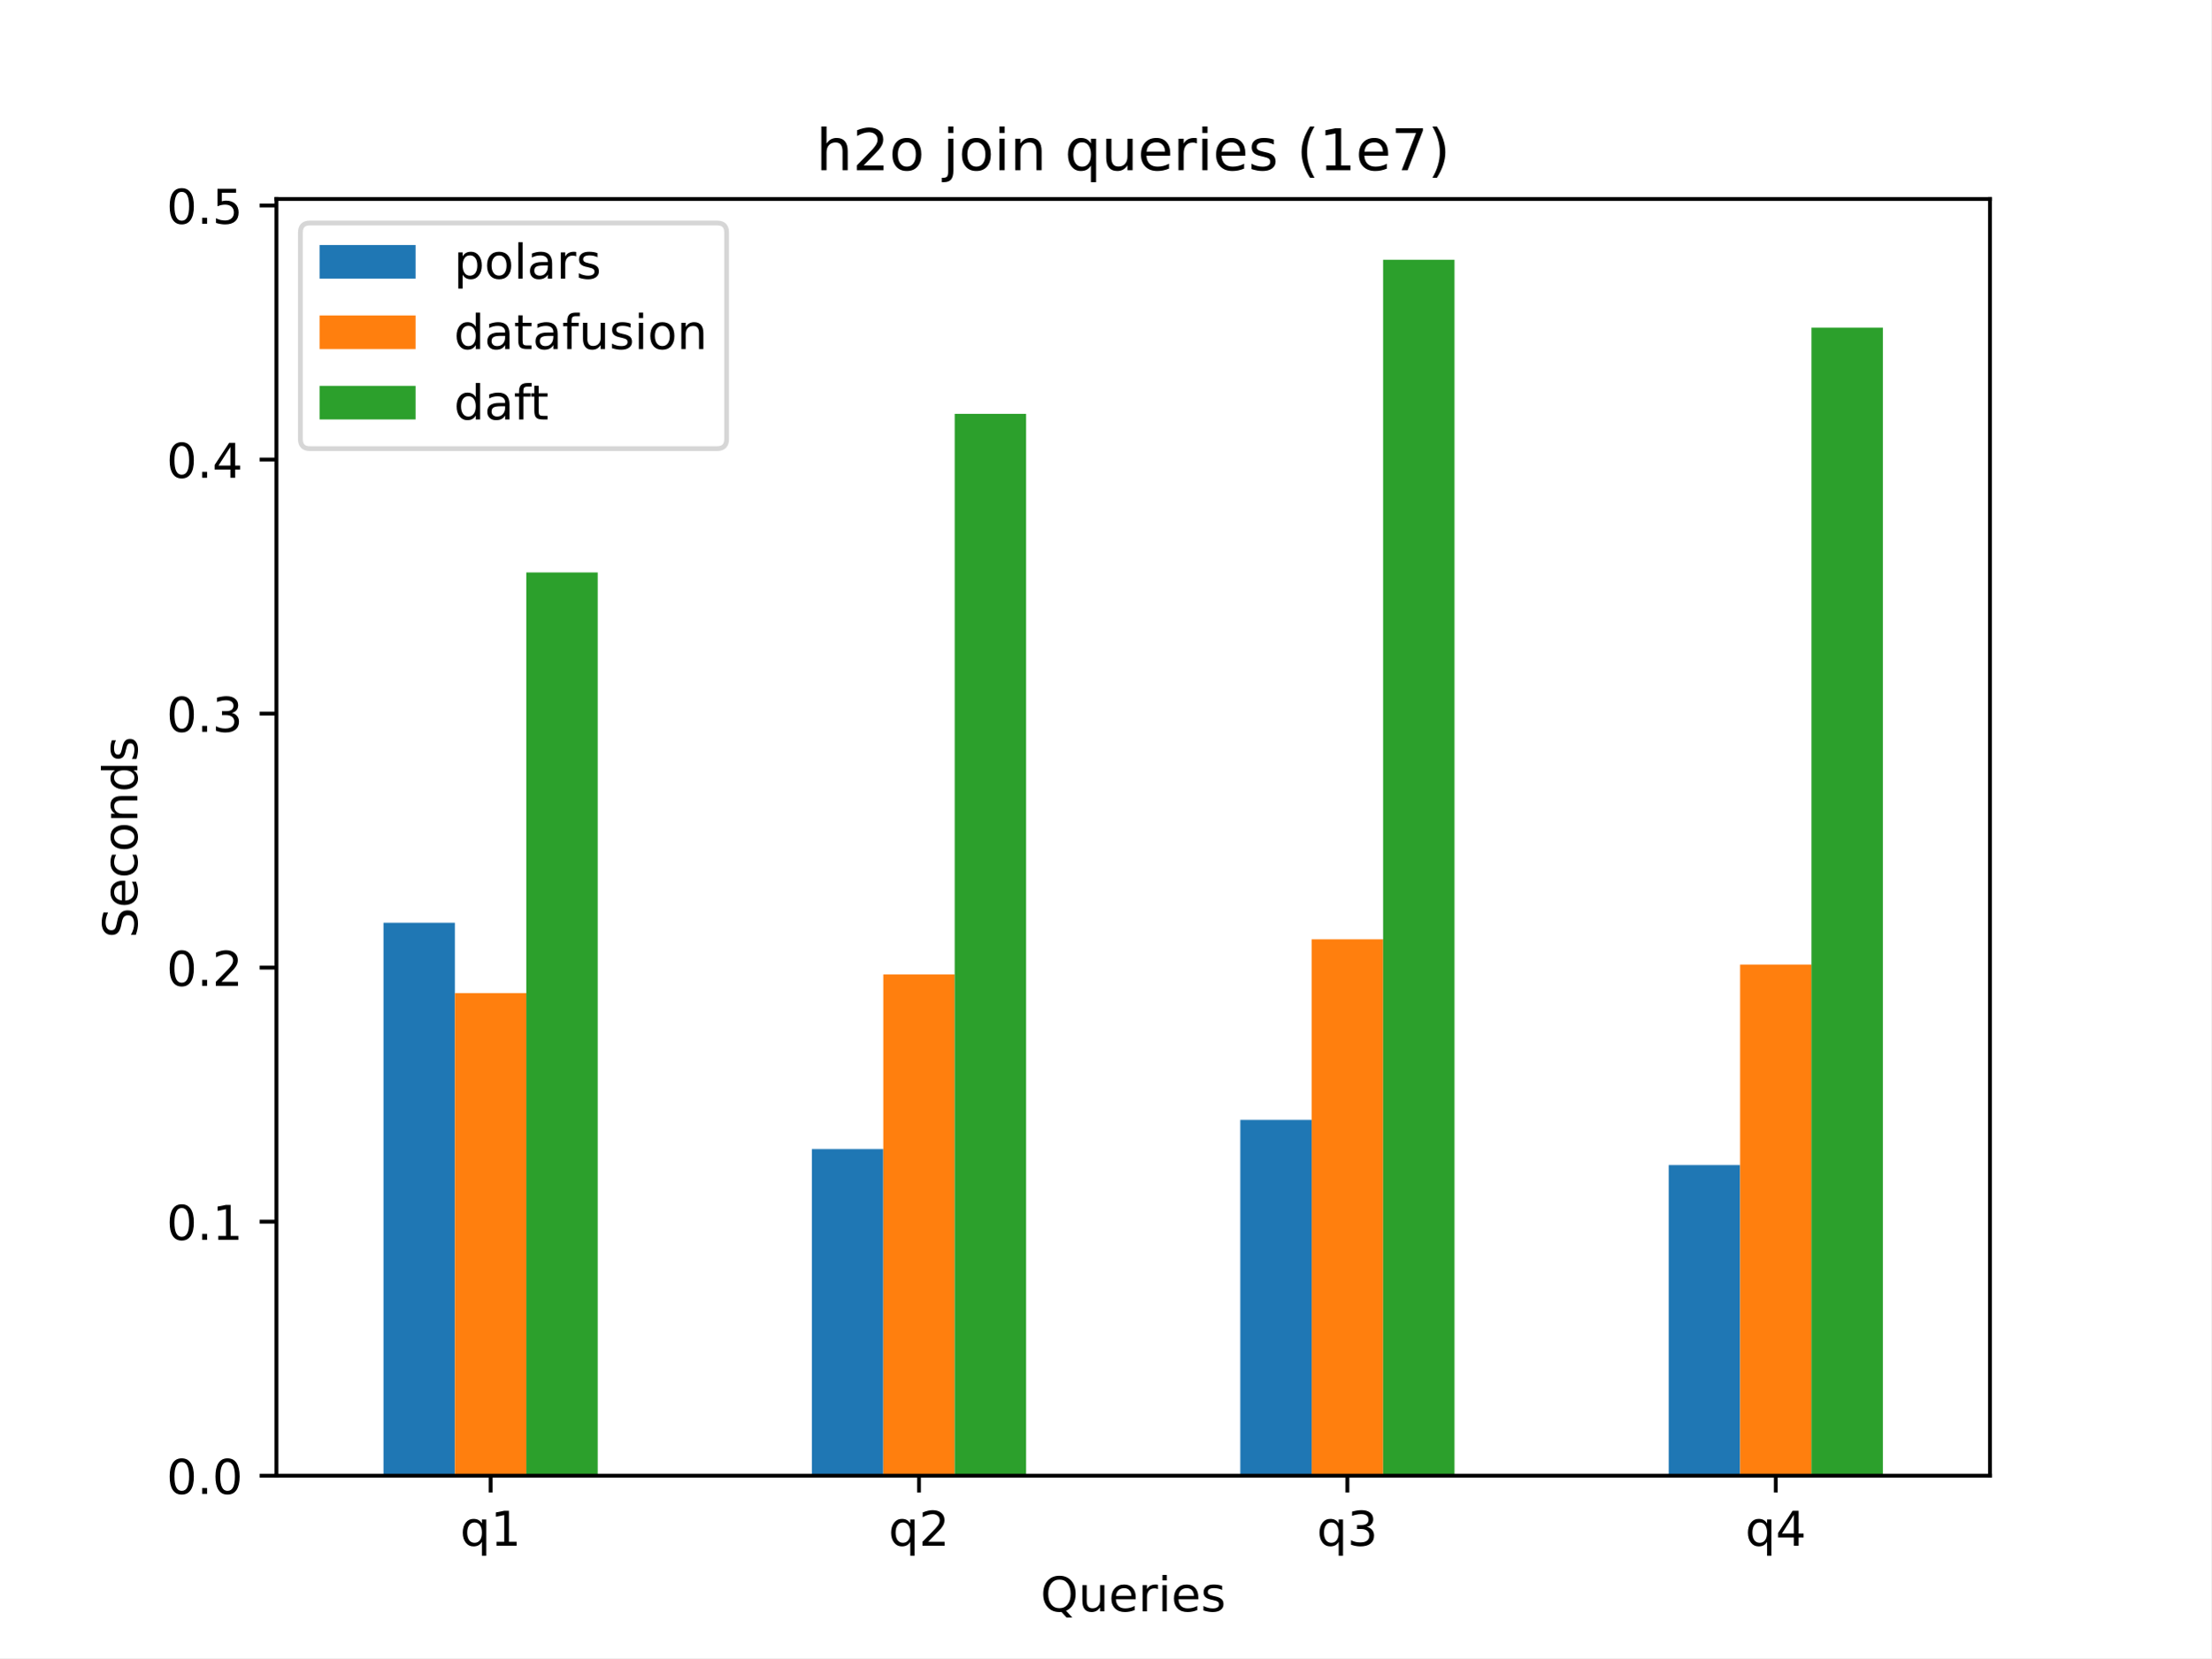
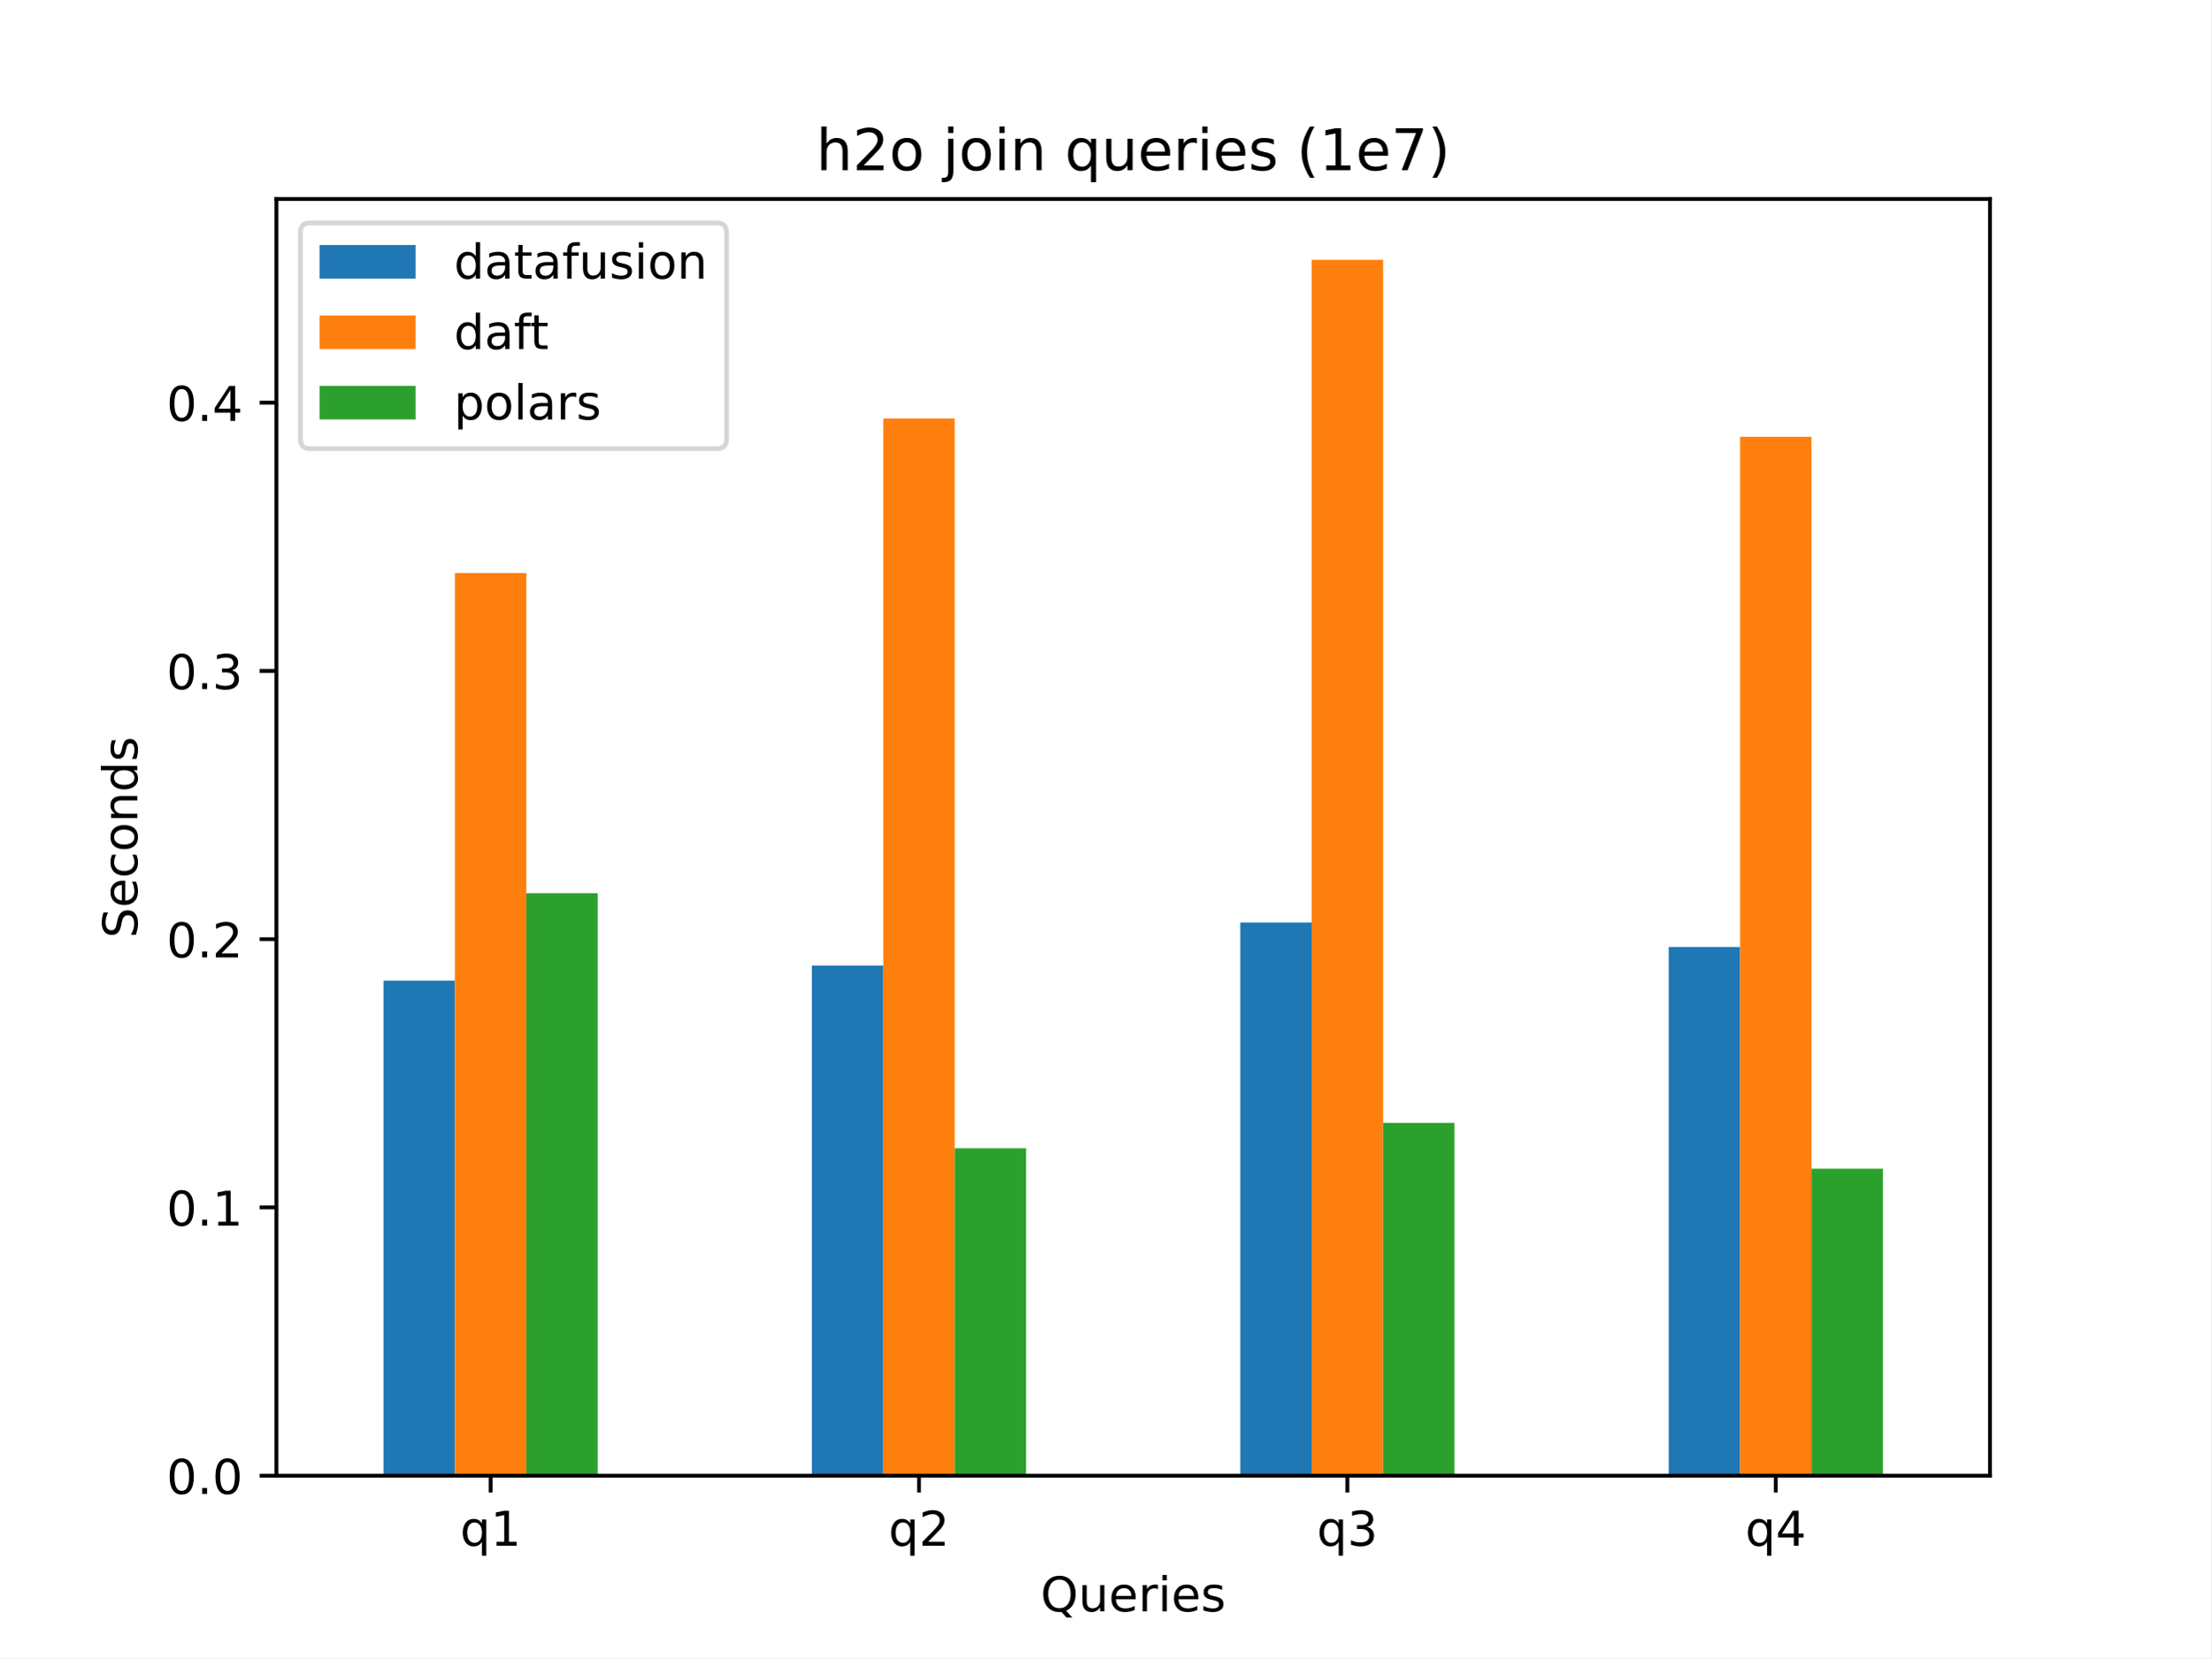
<svg xmlns="http://www.w3.org/2000/svg" xmlns:xlink="http://www.w3.org/1999/xlink" width="460.8pt" height="345.6pt" viewBox="0 0 460.8 345.6" version="1.1">
  <defs>
    <style type="text/css">*{stroke-linejoin: round; stroke-linecap: butt}</style>
  </defs>
  <g id="figure_1">
    <g id="patch_1">
      <path d="M 0 345.6  L 460.8 345.6  L 460.8 0  L 0 0  z " style="fill: #ffffff" />
    </g>
    <g id="axes_1">
      <g id="patch_2">
        <path d="M 57.6 307.584  L 414.72 307.584  L 414.72 41.472  L 57.6 41.472  z " style="fill: #ffffff" />
      </g>
      <g id="patch_3">
-         <path d="M 79.92 307.584  L 94.8 307.584  L 94.8 192.328  L 79.92 192.328  z " clip-path="url(#pfc3f30f398)" style="fill: #1f77b4" />
+         <path d="M 79.92 307.584  L 94.8 307.584  L 94.8 204.413  L 79.92 204.413  z " clip-path="url(#pbfed33ab33)" style="fill: #1f77b4" />
      </g>
      <g id="patch_4">
-         <path d="M 169.2 307.584  L 184.08 307.584  L 184.08 239.503  L 169.2 239.503  z " clip-path="url(#pfc3f30f398)" style="fill: #1f77b4" />
+         <path d="M 169.2 307.584  L 184.08 307.584  L 184.08 201.251  L 169.2 201.251  z " clip-path="url(#pbfed33ab33)" style="fill: #1f77b4" />
      </g>
      <g id="patch_5">
-         <path d="M 258.48 307.584  L 273.36 307.584  L 273.36 233.417  L 258.48 233.417  z " clip-path="url(#pfc3f30f398)" style="fill: #1f77b4" />
+         <path d="M 258.48 307.584  L 273.36 307.584  L 273.36 192.279  L 258.48 192.279  z " clip-path="url(#pbfed33ab33)" style="fill: #1f77b4" />
      </g>
      <g id="patch_6">
-         <path d="M 347.76 307.584  L 362.64 307.584  L 362.64 242.835  L 347.76 242.835  z " clip-path="url(#pfc3f30f398)" style="fill: #1f77b4" />
+         <path d="M 347.76 307.584  L 362.64 307.584  L 362.64 197.383  L 347.76 197.383  z " clip-path="url(#pbfed33ab33)" style="fill: #1f77b4" />
      </g>
      <g id="patch_7">
-         <path d="M 94.8 307.584  L 109.68 307.584  L 109.68 207.007  L 94.8 207.007  z " clip-path="url(#pfc3f30f398)" style="fill: #ff7f0e" />
+         <path d="M 94.8 307.584  L 109.68 307.584  L 109.68 119.442  L 94.8 119.442  z " clip-path="url(#pbfed33ab33)" style="fill: #ff7f0e" />
      </g>
      <g id="patch_8">
-         <path d="M 184.08 307.584  L 198.96 307.584  L 198.96 203.114  L 184.08 203.114  z " clip-path="url(#pfc3f30f398)" style="fill: #ff7f0e" />
+         <path d="M 184.08 307.584  L 198.96 307.584  L 198.96 87.215  L 184.08 87.215  z " clip-path="url(#pbfed33ab33)" style="fill: #ff7f0e" />
      </g>
      <g id="patch_9">
-         <path d="M 273.36 307.584  L 288.24 307.584  L 288.24 195.785  L 273.36 195.785  z " clip-path="url(#pfc3f30f398)" style="fill: #ff7f0e" />
+         <path d="M 273.36 307.584  L 288.24 307.584  L 288.24 54.144  L 273.36 54.144  z " clip-path="url(#pbfed33ab33)" style="fill: #ff7f0e" />
      </g>
      <g id="patch_10">
-         <path d="M 362.64 307.584  L 377.52 307.584  L 377.52 201.04  L 362.64 201.04  z " clip-path="url(#pfc3f30f398)" style="fill: #ff7f0e" />
+         <path d="M 362.64 307.584  L 377.52 307.584  L 377.52 91.039  L 362.64 91.039  z " clip-path="url(#pbfed33ab33)" style="fill: #ff7f0e" />
      </g>
      <g id="patch_11">
-         <path d="M 109.68 307.584  L 124.56 307.584  L 124.56 119.313  L 109.68 119.313  z " clip-path="url(#pfc3f30f398)" style="fill: #2ca02c" />
+         <path d="M 109.68 307.584  L 124.56 307.584  L 124.56 186.172  L 109.68 186.172  z " clip-path="url(#pbfed33ab33)" style="fill: #2ca02c" />
      </g>
      <g id="patch_12">
-         <path d="M 198.96 307.584  L 213.84 307.584  L 213.84 86.261  L 198.96 86.261  z " clip-path="url(#pfc3f30f398)" style="fill: #2ca02c" />
+         <path d="M 198.96 307.584  L 213.84 307.584  L 213.84 239.333  L 198.96 239.333  z " clip-path="url(#pbfed33ab33)" style="fill: #2ca02c" />
      </g>
      <g id="patch_13">
-         <path d="M 288.24 307.584  L 303.12 307.584  L 303.12 54.144  L 288.24 54.144  z " clip-path="url(#pfc3f30f398)" style="fill: #2ca02c" />
+         <path d="M 288.24 307.584  L 303.12 307.584  L 303.12 234.032  L 288.24 234.032  z " clip-path="url(#pbfed33ab33)" style="fill: #2ca02c" />
      </g>
      <g id="patch_14">
-         <path d="M 377.52 307.584  L 392.4 307.584  L 392.4 68.282  L 377.52 68.282  z " clip-path="url(#pfc3f30f398)" style="fill: #2ca02c" />
+         <path d="M 377.52 307.584  L 392.4 307.584  L 392.4 243.582  L 377.52 243.582  z " clip-path="url(#pbfed33ab33)" style="fill: #2ca02c" />
      </g>
      <g id="matplotlib.axis_1">
        <g id="xtick_1">
          <g id="line2d_1">
            <defs>
-               <path id="m5ef3804a02" d="M 0 0  L 0 3.5  " style="stroke: #000000; stroke-width: 0.8" />
-             </defs>
-             <g>
-               <use xlink:href="#m5ef3804a02" x="102.24" y="307.584" style="stroke: #000000; stroke-width: 0.8" />
+               <path id="mb5d5915eaf" d="M 0 0  L 0 3.5  " style="stroke: #000000; stroke-width: 0.8" />
+             </defs>
+             <g>
+               <use xlink:href="#mb5d5915eaf" x="102.24" y="307.584" style="stroke: #000000; stroke-width: 0.8" />
            </g>
          </g>
          <g id="text_1">
            <g transform="translate(95.88453 322.1824) scale(0.1 -0.1)">
              <defs>
                <path id="DejaVuSans-71" d="M 947 1747  Q 947 1113 1208 752  Q 1469 391 1925 391  Q 2381 391 2643 752  Q 2906 1113 2906 1747  Q 2906 2381 2643 2742  Q 2381 3103 1925 3103  Q 1469 3103 1208 2742  Q 947 2381 947 1747  z M 2906 525  Q 2725 213 2448 61  Q 2172 -91 1784 -91  Q 1150 -91 751 415  Q 353 922 353 1747  Q 353 2572 751 3078  Q 1150 3584 1784 3584  Q 2172 3584 2448 3432  Q 2725 3281 2906 2969  L 2906 3500  L 3481 3500  L 3481 -1331  L 2906 -1331  L 2906 525  z " transform="scale(0.015625)" />
                <path id="DejaVuSans-31" d="M 794 531  L 1825 531  L 1825 4091  L 703 3866  L 703 4441  L 1819 4666  L 2450 4666  L 2450 531  L 3481 531  L 3481 0  L 794 0  L 794 531  z " transform="scale(0.015625)" />
              </defs>
              <use xlink:href="#DejaVuSans-71" />
              <use xlink:href="#DejaVuSans-31" transform="translate(63.47656 0)" />
            </g>
          </g>
        </g>
        <g id="xtick_2">
          <g id="line2d_2">
            <g>
-               <use xlink:href="#m5ef3804a02" x="191.52" y="307.584" style="stroke: #000000; stroke-width: 0.8" />
+               <use xlink:href="#mb5d5915eaf" x="191.52" y="307.584" style="stroke: #000000; stroke-width: 0.8" />
            </g>
          </g>
          <g id="text_2">
            <g transform="translate(185.1645 322.1824) scale(0.1 -0.1)">
              <defs>
                <path id="DejaVuSans-32" d="M 1228 531  L 3431 531  L 3431 0  L 469 0  L 469 531  Q 828 903 1448 1529  Q 2069 2156 2228 2338  Q 2531 2678 2651 2914  Q 2772 3150 2772 3378  Q 2772 3750 2511 3984  Q 2250 4219 1831 4219  Q 1534 4219 1204 4116  Q 875 4013 500 3803  L 500 4441  Q 881 4594 1212 4672  Q 1544 4750 1819 4750  Q 2544 4750 2975 4387  Q 3406 4025 3406 3419  Q 3406 3131 3298 2873  Q 3191 2616 2906 2266  Q 2828 2175 2409 1742  Q 1991 1309 1228 531  z " transform="scale(0.015625)" />
              </defs>
              <use xlink:href="#DejaVuSans-71" />
              <use xlink:href="#DejaVuSans-32" transform="translate(63.47656 0)" />
            </g>
          </g>
        </g>
        <g id="xtick_3">
          <g id="line2d_3">
            <g>
-               <use xlink:href="#m5ef3804a02" x="280.8" y="307.584" style="stroke: #000000; stroke-width: 0.8" />
+               <use xlink:href="#mb5d5915eaf" x="280.8" y="307.584" style="stroke: #000000; stroke-width: 0.8" />
            </g>
          </g>
          <g id="text_3">
            <g transform="translate(274.4445 322.1824) scale(0.1 -0.1)">
              <defs>
                <path id="DejaVuSans-33" d="M 2597 2516  Q 3050 2419 3304 2112  Q 3559 1806 3559 1356  Q 3559 666 3084 287  Q 2609 -91 1734 -91  Q 1441 -91 1130 -33  Q 819 25 488 141  L 488 750  Q 750 597 1062 519  Q 1375 441 1716 441  Q 2309 441 2620 675  Q 2931 909 2931 1356  Q 2931 1769 2642 2001  Q 2353 2234 1838 2234  L 1294 2234  L 1294 2753  L 1863 2753  Q 2328 2753 2575 2939  Q 2822 3125 2822 3475  Q 2822 3834 2567 4026  Q 2313 4219 1838 4219  Q 1578 4219 1281 4162  Q 984 4106 628 3988  L 628 4550  Q 988 4650 1302 4700  Q 1616 4750 1894 4750  Q 2613 4750 3031 4423  Q 3450 4097 3450 3541  Q 3450 3153 3228 2886  Q 3006 2619 2597 2516  z " transform="scale(0.015625)" />
              </defs>
              <use xlink:href="#DejaVuSans-71" />
              <use xlink:href="#DejaVuSans-33" transform="translate(63.47656 0)" />
            </g>
          </g>
        </g>
        <g id="xtick_4">
          <g id="line2d_4">
            <g>
-               <use xlink:href="#m5ef3804a02" x="370.08" y="307.584" style="stroke: #000000; stroke-width: 0.8" />
+               <use xlink:href="#mb5d5915eaf" x="370.08" y="307.584" style="stroke: #000000; stroke-width: 0.8" />
            </g>
          </g>
          <g id="text_4">
            <g transform="translate(363.7245 322.1824) scale(0.1 -0.1)">
              <defs>
                <path id="DejaVuSans-34" d="M 2419 4116  L 825 1625  L 2419 1625  L 2419 4116  z M 2253 4666  L 3047 4666  L 3047 1625  L 3713 1625  L 3713 1100  L 3047 1100  L 3047 0  L 2419 0  L 2419 1100  L 313 1100  L 313 1709  L 2253 4666  z " transform="scale(0.015625)" />
              </defs>
              <use xlink:href="#DejaVuSans-71" />
              <use xlink:href="#DejaVuSans-34" transform="translate(63.47656 0)" />
            </g>
          </g>
        </g>
        <g id="text_5">
          <g transform="translate(216.853 335.8606) scale(0.1 -0.1)">
            <defs>
              <path id="DejaVuSans-51" d="M 2522 4238  Q 1834 4238 1429 3725  Q 1025 3213 1025 2328  Q 1025 1447 1429 934  Q 1834 422 2522 422  Q 3209 422 3611 934  Q 4013 1447 4013 2328  Q 4013 3213 3611 3725  Q 3209 4238 2522 4238  z M 3406 84  L 4238 -825  L 3475 -825  L 2784 -78  Q 2681 -84 2626 -87  Q 2572 -91 2522 -91  Q 1538 -91 948 567  Q 359 1225 359 2328  Q 359 3434 948 4092  Q 1538 4750 2522 4750  Q 3503 4750 4090 4092  Q 4678 3434 4678 2328  Q 4678 1516 4351 937  Q 4025 359 3406 84  z " transform="scale(0.015625)" />
              <path id="DejaVuSans-75" d="M 544 1381  L 544 3500  L 1119 3500  L 1119 1403  Q 1119 906 1312 657  Q 1506 409 1894 409  Q 2359 409 2629 706  Q 2900 1003 2900 1516  L 2900 3500  L 3475 3500  L 3475 0  L 2900 0  L 2900 538  Q 2691 219 2414 64  Q 2138 -91 1772 -91  Q 1169 -91 856 284  Q 544 659 544 1381  z M 1991 3584  L 1991 3584  z " transform="scale(0.015625)" />
              <path id="DejaVuSans-65" d="M 3597 1894  L 3597 1613  L 953 1613  Q 991 1019 1311 708  Q 1631 397 2203 397  Q 2534 397 2845 478  Q 3156 559 3463 722  L 3463 178  Q 3153 47 2828 -22  Q 2503 -91 2169 -91  Q 1331 -91 842 396  Q 353 884 353 1716  Q 353 2575 817 3079  Q 1281 3584 2069 3584  Q 2775 3584 3186 3129  Q 3597 2675 3597 1894  z M 3022 2063  Q 3016 2534 2758 2815  Q 2500 3097 2075 3097  Q 1594 3097 1305 2825  Q 1016 2553 972 2059  L 3022 2063  z " transform="scale(0.015625)" />
              <path id="DejaVuSans-72" d="M 2631 2963  Q 2534 3019 2420 3045  Q 2306 3072 2169 3072  Q 1681 3072 1420 2755  Q 1159 2438 1159 1844  L 1159 0  L 581 0  L 581 3500  L 1159 3500  L 1159 2956  Q 1341 3275 1631 3429  Q 1922 3584 2338 3584  Q 2397 3584 2469 3576  Q 2541 3569 2628 3553  L 2631 2963  z " transform="scale(0.015625)" />
              <path id="DejaVuSans-69" d="M 603 3500  L 1178 3500  L 1178 0  L 603 0  L 603 3500  z M 603 4863  L 1178 4863  L 1178 4134  L 603 4134  L 603 4863  z " transform="scale(0.015625)" />
              <path id="DejaVuSans-73" d="M 2834 3397  L 2834 2853  Q 2591 2978 2328 3040  Q 2066 3103 1784 3103  Q 1356 3103 1142 2972  Q 928 2841 928 2578  Q 928 2378 1081 2264  Q 1234 2150 1697 2047  L 1894 2003  Q 2506 1872 2764 1633  Q 3022 1394 3022 966  Q 3022 478 2636 193  Q 2250 -91 1575 -91  Q 1294 -91 989 -36  Q 684 19 347 128  L 347 722  Q 666 556 975 473  Q 1284 391 1588 391  Q 1994 391 2212 530  Q 2431 669 2431 922  Q 2431 1156 2273 1281  Q 2116 1406 1581 1522  L 1381 1569  Q 847 1681 609 1914  Q 372 2147 372 2553  Q 372 3047 722 3315  Q 1072 3584 1716 3584  Q 2034 3584 2315 3537  Q 2597 3491 2834 3397  z " transform="scale(0.015625)" />
            </defs>
            <use xlink:href="#DejaVuSans-51" />
            <use xlink:href="#DejaVuSans-75" transform="translate(78.71094 0)" />
            <use xlink:href="#DejaVuSans-65" transform="translate(142.0898 0)" />
            <use xlink:href="#DejaVuSans-72" transform="translate(203.6133 0)" />
            <use xlink:href="#DejaVuSans-69" transform="translate(244.7266 0)" />
            <use xlink:href="#DejaVuSans-65" transform="translate(272.5098 0)" />
            <use xlink:href="#DejaVuSans-73" transform="translate(334.0332 0)" />
          </g>
        </g>
      </g>
      <g id="matplotlib.axis_2">
        <g id="ytick_1">
          <g id="line2d_5">
            <defs>
-               <path id="mb026d68ead" d="M 0 0  L -3.5 0  " style="stroke: #000000; stroke-width: 0.8" />
-             </defs>
-             <g>
-               <use xlink:href="#mb026d68ead" x="57.6" y="307.584" style="stroke: #000000; stroke-width: 0.8" />
+               <path id="m289b887975" d="M 0 0  L -3.5 0  " style="stroke: #000000; stroke-width: 0.8" />
+             </defs>
+             <g>
+               <use xlink:href="#m289b887975" x="57.6" y="307.584" style="stroke: #000000; stroke-width: 0.8" />
            </g>
          </g>
          <g id="text_6">
            <g transform="translate(34.69687 311.3832) scale(0.1 -0.1)">
              <defs>
                <path id="DejaVuSans-30" d="M 2034 4250  Q 1547 4250 1301 3770  Q 1056 3291 1056 2328  Q 1056 1369 1301 889  Q 1547 409 2034 409  Q 2525 409 2770 889  Q 3016 1369 3016 2328  Q 3016 3291 2770 3770  Q 2525 4250 2034 4250  z M 2034 4750  Q 2819 4750 3233 4129  Q 3647 3509 3647 2328  Q 3647 1150 3233 529  Q 2819 -91 2034 -91  Q 1250 -91 836 529  Q 422 1150 422 2328  Q 422 3509 836 4129  Q 1250 4750 2034 4750  z " transform="scale(0.015625)" />
                <path id="DejaVuSans-2e" d="M 684 794  L 1344 794  L 1344 0  L 684 0  L 684 794  z " transform="scale(0.015625)" />
              </defs>
              <use xlink:href="#DejaVuSans-30" />
              <use xlink:href="#DejaVuSans-2e" transform="translate(63.62305 0)" />
              <use xlink:href="#DejaVuSans-30" transform="translate(95.41016 0)" />
            </g>
          </g>
        </g>
        <g id="ytick_2">
          <g id="line2d_6">
            <g>
-               <use xlink:href="#mb026d68ead" x="57.6" y="254.634" style="stroke: #000000; stroke-width: 0.8" />
+               <use xlink:href="#m289b887975" x="57.6" y="251.669" style="stroke: #000000; stroke-width: 0.8" />
            </g>
          </g>
          <g id="text_7">
-             <g transform="translate(34.69687 258.4327) scale(0.1 -0.1)">
+             <g transform="translate(34.69687 255.4678) scale(0.1 -0.1)">
              <use xlink:href="#DejaVuSans-30" />
              <use xlink:href="#DejaVuSans-2e" transform="translate(63.62305 0)" />
              <use xlink:href="#DejaVuSans-31" transform="translate(95.41016 0)" />
            </g>
          </g>
        </g>
        <g id="ytick_3">
          <g id="line2d_7">
            <g>
-               <use xlink:href="#mb026d68ead" x="57.6" y="201.683" style="stroke: #000000; stroke-width: 0.8" />
+               <use xlink:href="#m289b887975" x="57.6" y="195.753" style="stroke: #000000; stroke-width: 0.8" />
            </g>
          </g>
          <g id="text_8">
-             <g transform="translate(34.69687 205.4822) scale(0.1 -0.1)">
+             <g transform="translate(34.69687 199.5523) scale(0.1 -0.1)">
              <use xlink:href="#DejaVuSans-30" />
              <use xlink:href="#DejaVuSans-2e" transform="translate(63.62305 0)" />
              <use xlink:href="#DejaVuSans-32" transform="translate(95.41016 0)" />
            </g>
          </g>
        </g>
        <g id="ytick_4">
          <g id="line2d_8">
            <g>
-               <use xlink:href="#mb026d68ead" x="57.6" y="148.733" style="stroke: #000000; stroke-width: 0.8" />
+               <use xlink:href="#m289b887975" x="57.6" y="139.838" style="stroke: #000000; stroke-width: 0.8" />
            </g>
          </g>
          <g id="text_9">
-             <g transform="translate(34.69687 152.5317) scale(0.1 -0.1)">
+             <g transform="translate(34.69687 143.6369) scale(0.1 -0.1)">
              <use xlink:href="#DejaVuSans-30" />
              <use xlink:href="#DejaVuSans-2e" transform="translate(63.62305 0)" />
              <use xlink:href="#DejaVuSans-33" transform="translate(95.41016 0)" />
            </g>
          </g>
        </g>
        <g id="ytick_5">
          <g id="line2d_9">
            <g>
-               <use xlink:href="#mb026d68ead" x="57.6" y="95.782" style="stroke: #000000; stroke-width: 0.8" />
+               <use xlink:href="#m289b887975" x="57.6" y="83.922" style="stroke: #000000; stroke-width: 0.8" />
            </g>
          </g>
          <g id="text_10">
-             <g transform="translate(34.69687 99.58125) scale(0.1 -0.1)">
+             <g transform="translate(34.69687 87.72148) scale(0.1 -0.1)">
              <use xlink:href="#DejaVuSans-30" />
              <use xlink:href="#DejaVuSans-2e" transform="translate(63.62305 0)" />
              <use xlink:href="#DejaVuSans-34" transform="translate(95.41016 0)" />
            </g>
          </g>
        </g>
-         <g id="ytick_6">
-           <g id="line2d_10">
-             <g>
-               <use xlink:href="#mb026d68ead" x="57.6" y="42.832" style="stroke: #000000; stroke-width: 0.8" />
-             </g>
-           </g>
-           <g id="text_11">
-             <g transform="translate(34.69687 46.63076) scale(0.1 -0.1)">
-               <defs>
-                 <path id="DejaVuSans-35" d="M 691 4666  L 3169 4666  L 3169 4134  L 1269 4134  L 1269 2991  Q 1406 3038 1543 3061  Q 1681 3084 1819 3084  Q 2600 3084 3056 2656  Q 3513 2228 3513 1497  Q 3513 744 3044 326  Q 2575 -91 1722 -91  Q 1428 -91 1123 -41  Q 819 9 494 109  L 494 744  Q 775 591 1075 516  Q 1375 441 1709 441  Q 2250 441 2565 725  Q 2881 1009 2881 1497  Q 2881 1984 2565 2268  Q 2250 2553 1709 2553  Q 1456 2553 1204 2497  Q 953 2441 691 2322  L 691 4666  z " transform="scale(0.015625)" />
-               </defs>
-               <use xlink:href="#DejaVuSans-30" />
-               <use xlink:href="#DejaVuSans-2e" transform="translate(63.62305 0)" />
-               <use xlink:href="#DejaVuSans-35" transform="translate(95.41016 0)" />
-             </g>
-           </g>
-         </g>
-         <g id="text_12">
+         <g id="text_11">
          <g transform="translate(28.61719 195.535) rotate(-90) scale(0.1 -0.1)">
            <defs>
              <path id="DejaVuSans-53" d="M 3425 4513  L 3425 3897  Q 3066 4069 2747 4153  Q 2428 4238 2131 4238  Q 1616 4238 1336 4038  Q 1056 3838 1056 3469  Q 1056 3159 1242 3001  Q 1428 2844 1947 2747  L 2328 2669  Q 3034 2534 3370 2195  Q 3706 1856 3706 1288  Q 3706 609 3251 259  Q 2797 -91 1919 -91  Q 1588 -91 1214 -16  Q 841 59 441 206  L 441 856  Q 825 641 1194 531  Q 1563 422 1919 422  Q 2459 422 2753 634  Q 3047 847 3047 1241  Q 3047 1584 2836 1778  Q 2625 1972 2144 2069  L 1759 2144  Q 1053 2284 737 2584  Q 422 2884 422 3419  Q 422 4038 858 4394  Q 1294 4750 2059 4750  Q 2388 4750 2728 4690  Q 3069 4631 3425 4513  z " transform="scale(0.015625)" />
              <path id="DejaVuSans-63" d="M 3122 3366  L 3122 2828  Q 2878 2963 2633 3030  Q 2388 3097 2138 3097  Q 1578 3097 1268 2742  Q 959 2388 959 1747  Q 959 1106 1268 751  Q 1578 397 2138 397  Q 2388 397 2633 464  Q 2878 531 3122 666  L 3122 134  Q 2881 22 2623 -34  Q 2366 -91 2075 -91  Q 1284 -91 818 406  Q 353 903 353 1747  Q 353 2603 823 3093  Q 1294 3584 2113 3584  Q 2378 3584 2631 3529  Q 2884 3475 3122 3366  z " transform="scale(0.015625)" />
              <path id="DejaVuSans-6f" d="M 1959 3097  Q 1497 3097 1228 2736  Q 959 2375 959 1747  Q 959 1119 1226 758  Q 1494 397 1959 397  Q 2419 397 2687 759  Q 2956 1122 2956 1747  Q 2956 2369 2687 2733  Q 2419 3097 1959 3097  z M 1959 3584  Q 2709 3584 3137 3096  Q 3566 2609 3566 1747  Q 3566 888 3137 398  Q 2709 -91 1959 -91  Q 1206 -91 779 398  Q 353 888 353 1747  Q 353 2609 779 3096  Q 1206 3584 1959 3584  z " transform="scale(0.015625)" />
              <path id="DejaVuSans-6e" d="M 3513 2113  L 3513 0  L 2938 0  L 2938 2094  Q 2938 2591 2744 2837  Q 2550 3084 2163 3084  Q 1697 3084 1428 2787  Q 1159 2491 1159 1978  L 1159 0  L 581 0  L 581 3500  L 1159 3500  L 1159 2956  Q 1366 3272 1645 3428  Q 1925 3584 2291 3584  Q 2894 3584 3203 3211  Q 3513 2838 3513 2113  z " transform="scale(0.015625)" />
              <path id="DejaVuSans-64" d="M 2906 2969  L 2906 4863  L 3481 4863  L 3481 0  L 2906 0  L 2906 525  Q 2725 213 2448 61  Q 2172 -91 1784 -91  Q 1150 -91 751 415  Q 353 922 353 1747  Q 353 2572 751 3078  Q 1150 3584 1784 3584  Q 2172 3584 2448 3432  Q 2725 3281 2906 2969  z M 947 1747  Q 947 1113 1208 752  Q 1469 391 1925 391  Q 2381 391 2643 752  Q 2906 1113 2906 1747  Q 2906 2381 2643 2742  Q 2381 3103 1925 3103  Q 1469 3103 1208 2742  Q 947 2381 947 1747  z " transform="scale(0.015625)" />
            </defs>
            <use xlink:href="#DejaVuSans-53" />
            <use xlink:href="#DejaVuSans-65" transform="translate(63.47656 0)" />
            <use xlink:href="#DejaVuSans-63" transform="translate(125 0)" />
            <use xlink:href="#DejaVuSans-6f" transform="translate(179.9805 0)" />
            <use xlink:href="#DejaVuSans-6e" transform="translate(241.1621 0)" />
            <use xlink:href="#DejaVuSans-64" transform="translate(304.541 0)" />
            <use xlink:href="#DejaVuSans-73" transform="translate(368.0176 0)" />
          </g>
        </g>
      </g>
      <g id="patch_15">
        <path d="M 57.6 307.584  L 57.6 41.472  " style="fill: none; stroke: #000000; stroke-width: 0.8; stroke-linejoin: miter; stroke-linecap: square" />
      </g>
      <g id="patch_16">
        <path d="M 414.72 307.584  L 414.72 41.472  " style="fill: none; stroke: #000000; stroke-width: 0.8; stroke-linejoin: miter; stroke-linecap: square" />
      </g>
      <g id="patch_17">
        <path d="M 57.6 307.584  L 414.72 307.584  " style="fill: none; stroke: #000000; stroke-width: 0.8; stroke-linejoin: miter; stroke-linecap: square" />
      </g>
      <g id="patch_18">
        <path d="M 57.6 41.472  L 414.72 41.472  " style="fill: none; stroke: #000000; stroke-width: 0.8; stroke-linejoin: miter; stroke-linecap: square" />
      </g>
-       <g id="text_13">
+       <g id="text_12">
        <g transform="translate(170.0775 35.472) scale(0.12 -0.12)">
          <defs>
            <path id="DejaVuSans-68" d="M 3513 2113  L 3513 0  L 2938 0  L 2938 2094  Q 2938 2591 2744 2837  Q 2550 3084 2163 3084  Q 1697 3084 1428 2787  Q 1159 2491 1159 1978  L 1159 0  L 581 0  L 581 4863  L 1159 4863  L 1159 2956  Q 1366 3272 1645 3428  Q 1925 3584 2291 3584  Q 2894 3584 3203 3211  Q 3513 2838 3513 2113  z " transform="scale(0.015625)" />
            <path id="DejaVuSans-20" transform="scale(0.015625)" />
            <path id="DejaVuSans-6a" d="M 603 3500  L 1178 3500  L 1178 -63  Q 1178 -731 923 -1031  Q 669 -1331 103 -1331  L -116 -1331  L -116 -844  L 38 -844  Q 366 -844 484 -692  Q 603 -541 603 -63  L 603 3500  z M 603 4863  L 1178 4863  L 1178 4134  L 603 4134  L 603 4863  z " transform="scale(0.015625)" />
            <path id="DejaVuSans-28" d="M 1984 4856  Q 1566 4138 1362 3434  Q 1159 2731 1159 2009  Q 1159 1288 1364 580  Q 1569 -128 1984 -844  L 1484 -844  Q 1016 -109 783 600  Q 550 1309 550 2009  Q 550 2706 781 3412  Q 1013 4119 1484 4856  L 1984 4856  z " transform="scale(0.015625)" />
            <path id="DejaVuSans-37" d="M 525 4666  L 3525 4666  L 3525 4397  L 1831 0  L 1172 0  L 2766 4134  L 525 4134  L 525 4666  z " transform="scale(0.015625)" />
            <path id="DejaVuSans-29" d="M 513 4856  L 1013 4856  Q 1481 4119 1714 3412  Q 1947 2706 1947 2009  Q 1947 1309 1714 600  Q 1481 -109 1013 -844  L 513 -844  Q 928 -128 1133 580  Q 1338 1288 1338 2009  Q 1338 2731 1133 3434  Q 928 4138 513 4856  z " transform="scale(0.015625)" />
          </defs>
          <use xlink:href="#DejaVuSans-68" />
          <use xlink:href="#DejaVuSans-32" transform="translate(63.37891 0)" />
          <use xlink:href="#DejaVuSans-6f" transform="translate(127.002 0)" />
          <use xlink:href="#DejaVuSans-20" transform="translate(188.1836 0)" />
          <use xlink:href="#DejaVuSans-6a" transform="translate(219.9707 0)" />
          <use xlink:href="#DejaVuSans-6f" transform="translate(247.7539 0)" />
          <use xlink:href="#DejaVuSans-69" transform="translate(308.9355 0)" />
          <use xlink:href="#DejaVuSans-6e" transform="translate(336.7188 0)" />
          <use xlink:href="#DejaVuSans-20" transform="translate(400.0977 0)" />
          <use xlink:href="#DejaVuSans-71" transform="translate(431.8848 0)" />
          <use xlink:href="#DejaVuSans-75" transform="translate(495.3613 0)" />
          <use xlink:href="#DejaVuSans-65" transform="translate(558.7402 0)" />
          <use xlink:href="#DejaVuSans-72" transform="translate(620.2637 0)" />
          <use xlink:href="#DejaVuSans-69" transform="translate(661.377 0)" />
          <use xlink:href="#DejaVuSans-65" transform="translate(689.1602 0)" />
          <use xlink:href="#DejaVuSans-73" transform="translate(750.6836 0)" />
          <use xlink:href="#DejaVuSans-20" transform="translate(802.7832 0)" />
          <use xlink:href="#DejaVuSans-28" transform="translate(834.5703 0)" />
          <use xlink:href="#DejaVuSans-31" transform="translate(873.584 0)" />
          <use xlink:href="#DejaVuSans-65" transform="translate(937.207 0)" />
          <use xlink:href="#DejaVuSans-37" transform="translate(998.7305 0)" />
          <use xlink:href="#DejaVuSans-29" transform="translate(1062.354 0)" />
        </g>
      </g>
      <g id="legend_1">
        <g id="patch_19">
          <path d="M 64.6 93.506  L 149.427 93.506  Q 151.427 93.506 151.427 91.506  L 151.427 48.472  Q 151.427 46.472 149.427 46.472  L 64.6 46.472  Q 62.6 46.472 62.6 48.472  L 62.6 91.506  Q 62.6 93.506 64.6 93.506  z " style="fill: #ffffff; opacity: 0.8; stroke: #cccccc; stroke-linejoin: miter" />
        </g>
        <g id="patch_20">
          <path d="M 66.6 58.07  L 86.6 58.07  L 86.6 51.07  L 66.6 51.07  z " style="fill: #1f77b4" />
        </g>
-         <g id="text_14">
+         <g id="text_13">
          <g transform="translate(94.6 58.07044) scale(0.1 -0.1)">
            <defs>
-               <path id="DejaVuSans-70" d="M 1159 525  L 1159 -1331  L 581 -1331  L 581 3500  L 1159 3500  L 1159 2969  Q 1341 3281 1617 3432  Q 1894 3584 2278 3584  Q 2916 3584 3314 3078  Q 3713 2572 3713 1747  Q 3713 922 3314 415  Q 2916 -91 2278 -91  Q 1894 -91 1617 61  Q 1341 213 1159 525  z M 3116 1747  Q 3116 2381 2855 2742  Q 2594 3103 2138 3103  Q 1681 3103 1420 2742  Q 1159 2381 1159 1747  Q 1159 1113 1420 752  Q 1681 391 2138 391  Q 2594 391 2855 752  Q 3116 1113 3116 1747  z " transform="scale(0.015625)" />
-               <path id="DejaVuSans-6c" d="M 603 4863  L 1178 4863  L 1178 0  L 603 0  L 603 4863  z " transform="scale(0.015625)" />
              <path id="DejaVuSans-61" d="M 2194 1759  Q 1497 1759 1228 1600  Q 959 1441 959 1056  Q 959 750 1161 570  Q 1363 391 1709 391  Q 2188 391 2477 730  Q 2766 1069 2766 1631  L 2766 1759  L 2194 1759  z M 3341 1997  L 3341 0  L 2766 0  L 2766 531  Q 2569 213 2275 61  Q 1981 -91 1556 -91  Q 1019 -91 701 211  Q 384 513 384 1019  Q 384 1609 779 1909  Q 1175 2209 1959 2209  L 2766 2209  L 2766 2266  Q 2766 2663 2505 2880  Q 2244 3097 1772 3097  Q 1472 3097 1187 3025  Q 903 2953 641 2809  L 641 3341  Q 956 3463 1253 3523  Q 1550 3584 1831 3584  Q 2591 3584 2966 3190  Q 3341 2797 3341 1997  z " transform="scale(0.015625)" />
-             </defs>
-             <use xlink:href="#DejaVuSans-70" />
-             <use xlink:href="#DejaVuSans-6f" transform="translate(63.47656 0)" />
-             <use xlink:href="#DejaVuSans-6c" transform="translate(124.6582 0)" />
-             <use xlink:href="#DejaVuSans-61" transform="translate(152.4414 0)" />
-             <use xlink:href="#DejaVuSans-72" transform="translate(213.7207 0)" />
-             <use xlink:href="#DejaVuSans-73" transform="translate(254.834 0)" />
-           </g>
-         </g>
-         <g id="patch_21">
-           <path d="M 66.6 72.749  L 86.6 72.749  L 86.6 65.749  L 66.6 65.749  z " style="fill: #ff7f0e" />
-         </g>
-         <g id="text_15">
-           <g transform="translate(94.6 72.74856) scale(0.1 -0.1)">
-             <defs>
              <path id="DejaVuSans-74" d="M 1172 4494  L 1172 3500  L 2356 3500  L 2356 3053  L 1172 3053  L 1172 1153  Q 1172 725 1289 603  Q 1406 481 1766 481  L 2356 481  L 2356 0  L 1766 0  Q 1100 0 847 248  Q 594 497 594 1153  L 594 3053  L 172 3053  L 172 3500  L 594 3500  L 594 4494  L 1172 4494  z " transform="scale(0.015625)" />
              <path id="DejaVuSans-66" d="M 2375 4863  L 2375 4384  L 1825 4384  Q 1516 4384 1395 4259  Q 1275 4134 1275 3809  L 1275 3500  L 2222 3500  L 2222 3053  L 1275 3053  L 1275 0  L 697 0  L 697 3053  L 147 3053  L 147 3500  L 697 3500  L 697 3744  Q 697 4328 969 4595  Q 1241 4863 1831 4863  L 2375 4863  z " transform="scale(0.015625)" />
            </defs>
            <use xlink:href="#DejaVuSans-64" />
            <use xlink:href="#DejaVuSans-61" transform="translate(63.47656 0)" />
            <use xlink:href="#DejaVuSans-74" transform="translate(124.7559 0)" />
            <use xlink:href="#DejaVuSans-61" transform="translate(163.9648 0)" />
            <use xlink:href="#DejaVuSans-66" transform="translate(225.2441 0)" />
            <use xlink:href="#DejaVuSans-75" transform="translate(260.4492 0)" />
            <use xlink:href="#DejaVuSans-73" transform="translate(323.8281 0)" />
            <use xlink:href="#DejaVuSans-69" transform="translate(375.9277 0)" />
            <use xlink:href="#DejaVuSans-6f" transform="translate(403.7109 0)" />
            <use xlink:href="#DejaVuSans-6e" transform="translate(464.8926 0)" />
          </g>
        </g>
-         <g id="patch_22">
-           <path d="M 66.6 87.427  L 86.6 87.427  L 86.6 80.427  L 66.6 80.427  z " style="fill: #2ca02c" />
-         </g>
-         <g id="text_16">
-           <g transform="translate(94.6 87.42669) scale(0.1 -0.1)">
+         <g id="patch_21">
+           <path d="M 66.6 72.749  L 86.6 72.749  L 86.6 65.749  L 66.6 65.749  z " style="fill: #ff7f0e" />
+         </g>
+         <g id="text_14">
+           <g transform="translate(94.6 72.74856) scale(0.1 -0.1)">
            <use xlink:href="#DejaVuSans-64" />
            <use xlink:href="#DejaVuSans-61" transform="translate(63.47656 0)" />
            <use xlink:href="#DejaVuSans-66" transform="translate(124.7559 0)" />
            <use xlink:href="#DejaVuSans-74" transform="translate(158.2109 0)" />
          </g>
        </g>
+         <g id="patch_22">
+           <path d="M 66.6 87.427  L 86.6 87.427  L 86.6 80.427  L 66.6 80.427  z " style="fill: #2ca02c" />
+         </g>
+         <g id="text_15">
+           <g transform="translate(94.6 87.42669) scale(0.1 -0.1)">
+             <defs>
+               <path id="DejaVuSans-70" d="M 1159 525  L 1159 -1331  L 581 -1331  L 581 3500  L 1159 3500  L 1159 2969  Q 1341 3281 1617 3432  Q 1894 3584 2278 3584  Q 2916 3584 3314 3078  Q 3713 2572 3713 1747  Q 3713 922 3314 415  Q 2916 -91 2278 -91  Q 1894 -91 1617 61  Q 1341 213 1159 525  z M 3116 1747  Q 3116 2381 2855 2742  Q 2594 3103 2138 3103  Q 1681 3103 1420 2742  Q 1159 2381 1159 1747  Q 1159 1113 1420 752  Q 1681 391 2138 391  Q 2594 391 2855 752  Q 3116 1113 3116 1747  z " transform="scale(0.015625)" />
+               <path id="DejaVuSans-6c" d="M 603 4863  L 1178 4863  L 1178 0  L 603 0  L 603 4863  z " transform="scale(0.015625)" />
+             </defs>
+             <use xlink:href="#DejaVuSans-70" />
+             <use xlink:href="#DejaVuSans-6f" transform="translate(63.47656 0)" />
+             <use xlink:href="#DejaVuSans-6c" transform="translate(124.6582 0)" />
+             <use xlink:href="#DejaVuSans-61" transform="translate(152.4414 0)" />
+             <use xlink:href="#DejaVuSans-72" transform="translate(213.7207 0)" />
+             <use xlink:href="#DejaVuSans-73" transform="translate(254.834 0)" />
+           </g>
+         </g>
      </g>
    </g>
  </g>
  <defs>
-     <clipPath id="pfc3f30f398">
+     <clipPath id="pbfed33ab33">
      <rect x="57.6" y="41.472" width="357.12" height="266.112" />
    </clipPath>
  </defs>
</svg>
